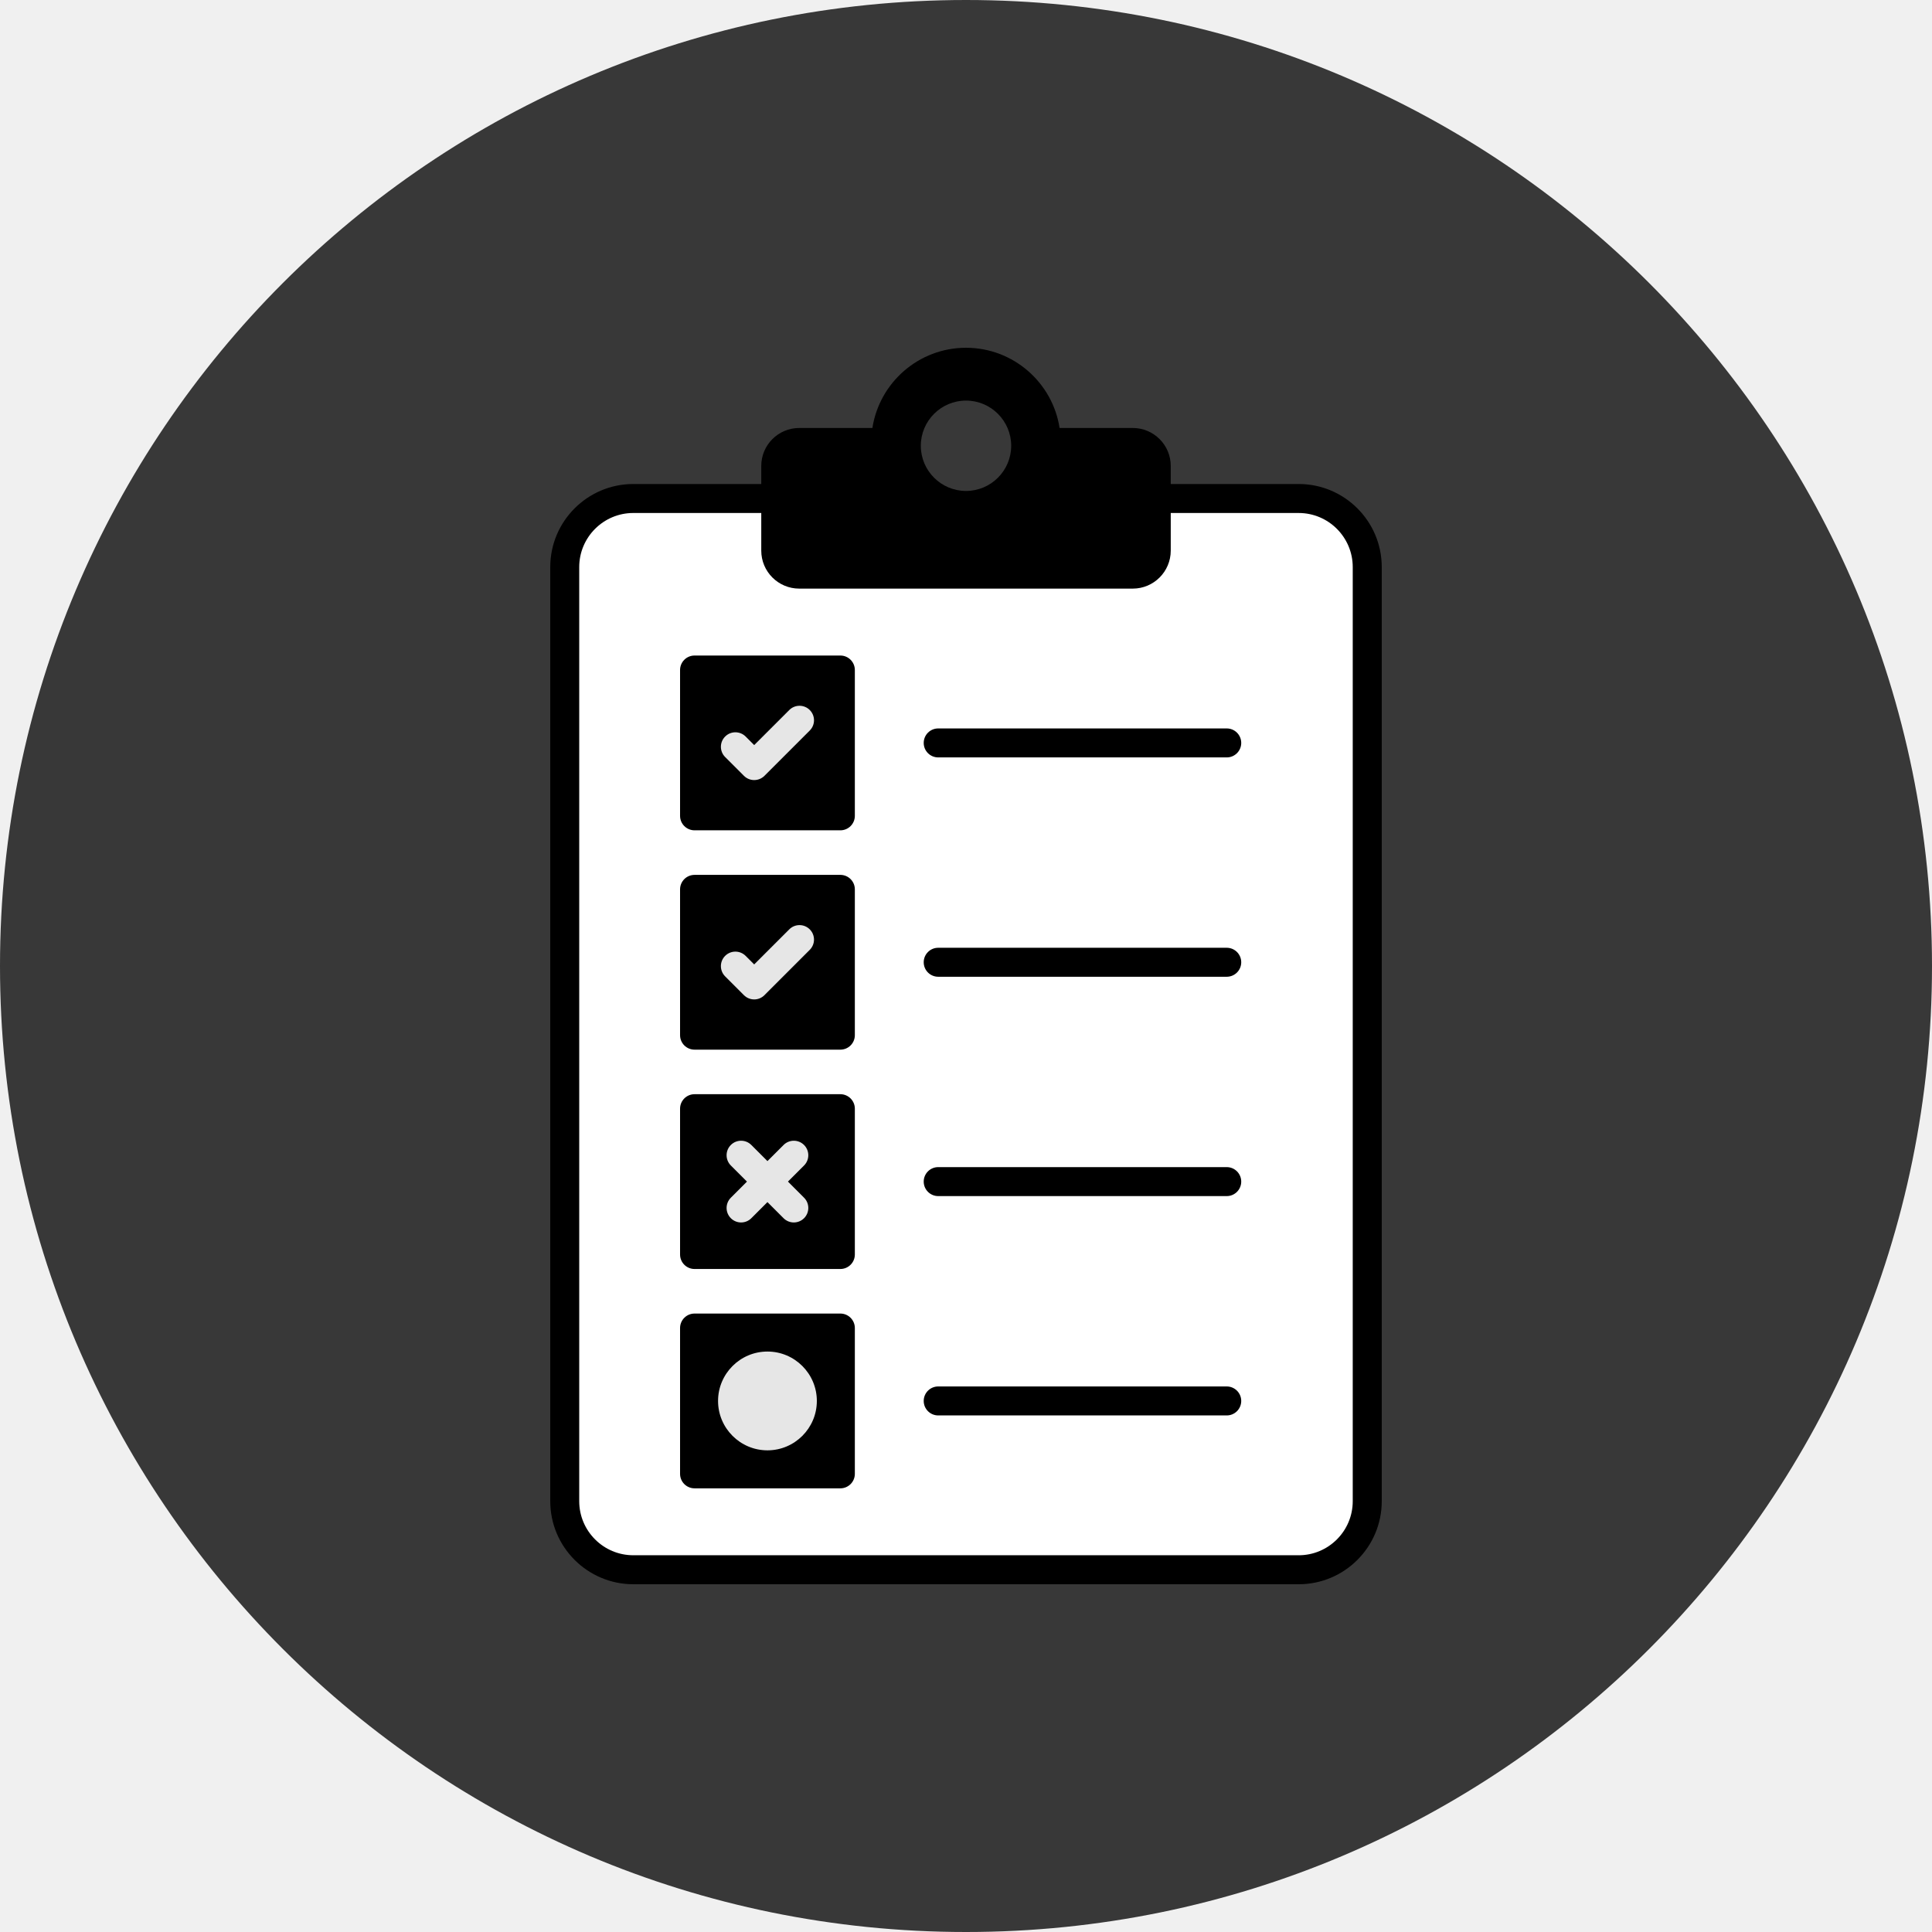
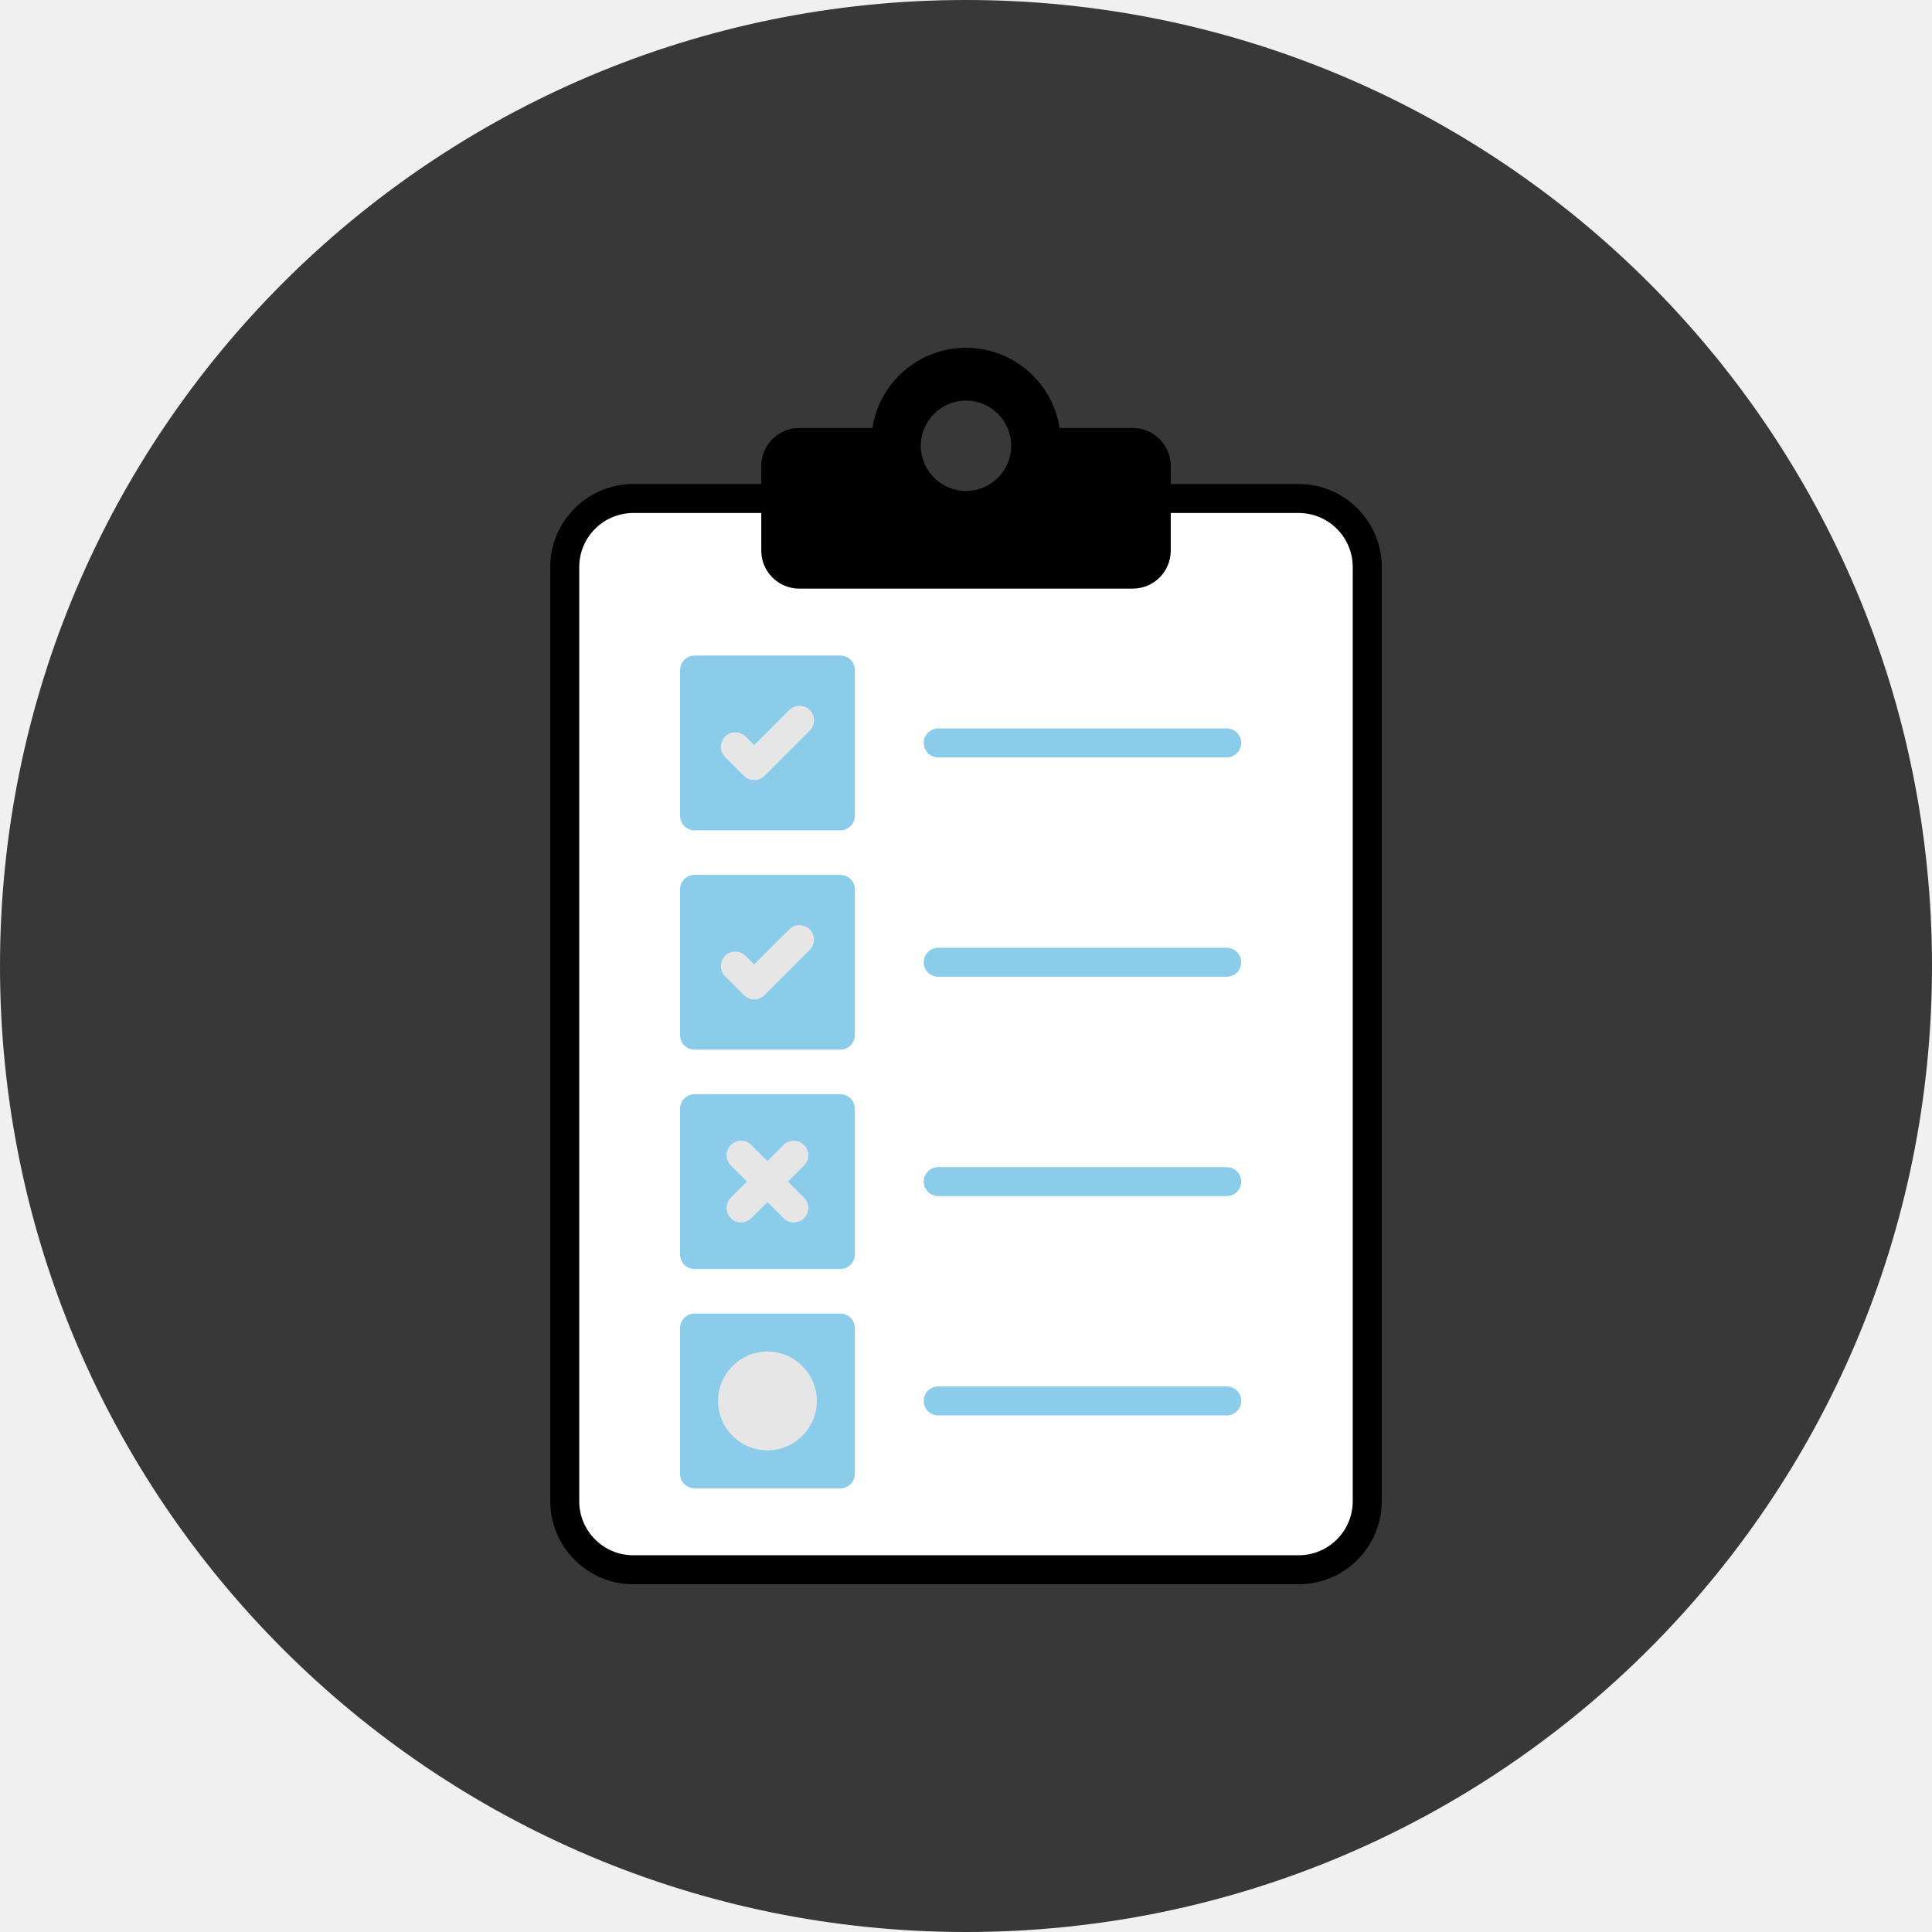
- <svg xmlns="http://www.w3.org/2000/svg" xml:space="preserve" width="2.667in" height="2.667in" version="1.1" style="shape-rendering:geometricPrecision; text-rendering:geometricPrecision; image-rendering:optimizeQuality; fill-rule:evenodd; clip-rule:evenodd" viewBox="0 0 2666.66 2666.66">
+ <svg xmlns="http://www.w3.org/2000/svg" width="255.999" height="255.999" viewBox="0 0 2666.66 2666.66" shape-rendering="geometricPrecision" text-rendering="geometricPrecision" image-rendering="optimizeQuality" fill-rule="evenodd" clip-rule="evenodd">
  <defs>
-     <style type="text/css">
-    
-     .fil4 {fill:#8CCCEB}
-     .fil1 {fill:#B05F3B}
-     .fil2 {fill:#D6E3FF}
-     .fil0 {fill:#FF9AA2}
-     .fil3 {fill:#FFB800}
-     .fil5 {fill:white}
-    
-   </style>
+     <style>.fil4{fill:#8ccceb}</style>
  </defs>
  <g id="Layer_x0020_1">
-     <circle class="fil0" cx="1333.33" cy="1333.33" r="1333.33" id="id_101" style="fill: rgb(56, 56, 56);" />
+     <circle cx="1333.33" cy="1333.33" r="1333.33" id="id_101" fill="#383838" />
    <g id="_2151358357920">
-       <path class="fil1" d="M1792.55 2186.66l-918.44 0c-63.2,0 -114.62,-51.41 -114.62,-114.62l0 -1289.35c0,-63.21 51.42,-114.63 114.62,-114.63l196.63 0c10.19,0 18.61,7.63 19.84,17.49l485.5 0c1.24,-9.85 9.67,-17.49 19.84,-17.49l196.62 0c63.21,0 114.63,51.42 114.63,114.63l0 1289.35c0,63.21 -51.42,114.63 -114.63,114.63z" id="id_102" style="fill: rgb(0, 0, 0);" />
-       <path class="fil2" d="M1090.3 692.22c-1.92,9.05 -9.95,15.84 -19.57,15.84l-196.63 0c-41.15,0 -74.62,33.47 -74.62,74.63l0 1289.35c0,41.15 33.47,74.61 74.62,74.61l918.42 0.01c41.16,0 74.61,-33.46 74.61,-74.61l0 -1289.35c0,-41.15 -33.46,-74.63 -74.61,-74.63l-196.61 0c-9.61,0 -17.65,-6.8 -19.57,-15.84l-486.06 0z" id="id_103" style="fill: rgb(255, 255, 255);" />
-       <path class="fil3" d="M1563.56 812.43l-460.46 0c-28.88,0 -52.36,-23.48 -52.36,-52.37l0 -116.97c0,-28.88 23.48,-52.36 52.36,-52.36l101.04 0c9.65,-62.62 63.9,-110.72 129.18,-110.72 65.28,0 119.53,48.1 129.18,110.72l101.06 0c28.87,0 52.37,23.48 52.37,52.36l0 116.97c0,28.87 -23.48,52.37 -52.36,52.37zm-230.23 -134.79c-34.39,0 -62.37,-27.97 -62.37,-62.36 0,-34.39 27.98,-62.37 62.37,-62.37 34.39,0 62.37,27.98 62.37,62.37 0,34.39 -27.98,62.36 -62.37,62.36z" id="id_104" style="fill: rgb(0, 0, 0);" />
-       <g>
-         <path class="fil4" d="M1693.24 1045.43l-398.28 0c-11.04,0 -20,-8.96 -20,-20 0,-11.04 8.96,-20 20,-20l398.26 0c11.04,0 20,8.96 20,20 0,11.04 -8.96,20 -19.99,20z" id="id_105" style="fill: rgb(0, 0, 0);" />
-         <path class="fil4" d="M1693.24 1348.17l-398.28 0c-11.04,0 -20,-8.96 -20,-20 0,-11.04 8.96,-20 20,-20l398.26 0c11.04,0 20,8.96 20,20 0,11.04 -8.96,20 -19.99,20z" id="id_106" style="fill: rgb(0, 0, 0);" />
-         <path class="fil4" d="M1693.24 1650.92l-398.28 0c-11.04,0 -20,-8.97 -20,-20 0,-11.03 8.96,-20 20,-20l398.26 0c11.04,0 20,8.97 20,20 0,11.03 -8.96,20 -19.99,20z" id="id_107" style="fill: rgb(0, 0, 0);" />
-         <path class="fil4" d="M1693.24 1953.66l-398.28 0c-11.04,0 -20,-8.97 -20,-20 0,-11.03 8.96,-20 20,-20l398.26 0c11.04,0 20,8.97 20,20 0,11.03 -8.96,20 -19.99,20z" id="id_108" style="fill: rgb(0, 0, 0);" />
-       </g>
-       <path class="fil4" d="M1159.91 1146.05l-201.25 0c-11.04,0 -20,-8.96 -20,-20l0 -201.25c0,-11.04 8.96,-20 20,-20l201.25 0c11.04,0 20,8.96 20,20l0 201.25c0,11.04 -8.94,20 -20,20z" id="id_109" style="fill: rgb(0, 0, 0);" />
-       <path class="fil4" d="M1159.91 1448.8l-201.25 0c-11.04,0 -20,-8.97 -20,-20l0 -201.24c0,-11.04 8.96,-20 20,-20l201.25 -0.01c11.04,0 20,8.96 20,20l0 201.25c0,11.04 -8.94,20 -20,20z" id="id_110" style="fill: rgb(0, 0, 0);" />
-       <path class="fil4" d="M1159.91 1751.54l-201.25 0c-11.04,0 -20,-8.97 -20,-20l0 -201.26c0,-11.04 8.96,-20 20,-20l201.25 0c11.04,0 20,8.97 20,20l0 201.25c0,11.04 -8.94,20.01 -20,20.01z" id="id_111" style="fill: rgb(0, 0, 0);" />
-       <path class="fil4" d="M1159.91 2054.29l-201.25 0c-11.04,0 -20,-8.97 -20,-20l0 -201.25c0,-11.04 8.96,-20 20,-20l201.25 0c11.04,0 20,8.97 20,20l0 201.25c0,11.03 -8.94,20 -20,20z" id="id_112" style="fill: rgb(0, 0, 0);" />
-       <path class="fil5" d="M1040.97 1076.69c-5.13,0 -10.24,-1.96 -14.14,-5.85l-25.94 -25.94c-7.82,-7.82 -7.82,-20.47 0,-28.29 7.82,-7.82 20.47,-7.81 28.29,0l11.81 11.8 48.41 -48.39c7.82,-7.82 20.49,-7.82 28.28,0 7.82,7.82 7.82,20.47 0,28.28l-62.54 62.53c-3.93,3.9 -9.04,5.86 -14.16,5.86zm18.31 925.15c-37.59,0 -68.18,-30.58 -68.18,-68.18 0,-37.59 30.58,-68.18 68.18,-68.18 37.6,0 68.18,30.58 68.18,68.18 0,37.59 -30.58,68.18 -68.18,68.18zm36.39 -314.53c-5.12,0 -10.24,-1.96 -14.14,-5.86l-22.25 -22.25 -22.25 22.25c-3.91,3.91 -9.02,5.86 -14.14,5.86 -5.13,0 -10.24,-1.96 -14.14,-5.86 -7.82,-7.82 -7.82,-20.49 0,-28.3l22.24 -22.24 -22.24 -22.24c-7.82,-7.82 -7.82,-20.49 0,-28.3 7.82,-7.81 20.49,-7.82 28.28,0l22.25 22.25 22.25 -22.25c7.81,-7.82 20.47,-7.82 28.28,0 7.81,7.82 7.82,20.49 0,28.3l-22.24 22.24 22.24 22.24c7.82,7.82 7.82,20.49 0,28.3 -3.92,3.91 -9.04,5.86 -14.14,5.86zm-54.7 -307.85l0 0c-5.31,0 -10.41,-2.11 -14.15,-5.86l-25.94 -25.96c-7.81,-7.82 -7.81,-20.47 0,-28.29 7.82,-7.81 20.47,-7.81 28.29,0l11.81 11.8 48.41 -48.4c7.8,-7.82 20.47,-7.82 28.28,0 7.82,7.8 7.82,20.47 0,28.28l-62.54 62.56c-3.75,3.77 -8.84,5.88 -14.15,5.88z" id="id_113" style="fill: rgb(230, 230, 230);" />
+       <path d="M1792.55 2186.66H874.11c-63.2 0-114.62-51.41-114.62-114.62V782.69c0-63.21 51.42-114.63 114.62-114.63h196.63c10.19 0 18.61 7.63 19.84 17.49h485.5c1.24-9.85 9.67-17.49 19.84-17.49h196.62c63.21 0 114.63 51.42 114.63 114.63v1289.35c0 63.21-51.42 114.63-114.63 114.63z" id="id_102" fill="#000" />
+       <path d="M1090.3 692.22c-1.92 9.05-9.95 15.84-19.57 15.84H874.1c-41.15 0-74.62 33.47-74.62 74.63v1289.35c0 41.15 33.47 74.61 74.62 74.61l918.42.01c41.16 0 74.61-33.46 74.61-74.61V782.7c0-41.15-33.46-74.63-74.61-74.63h-196.61c-9.61 0-17.65-6.8-19.57-15.84h-486.06z" id="id_103" fill="#fff" />
+       <path d="M1563.56 812.43H1103.1c-28.88 0-52.36-23.48-52.36-52.37V643.09c0-28.88 23.48-52.36 52.36-52.36h101.04c9.65-62.62 63.9-110.72 129.18-110.72s119.53 48.1 129.18 110.72h101.06c28.87 0 52.37 23.48 52.37 52.36v116.97c0 28.87-23.48 52.37-52.36 52.37zm-230.23-134.79c-34.39 0-62.37-27.97-62.37-62.36s27.98-62.37 62.37-62.37 62.37 27.98 62.37 62.37-27.98 62.36-62.37 62.36z" id="id_104" fill="#000" />
+       <path class="fil4" d="M1693.24 1045.43h-398.28c-11.04 0-20-8.96-20-20s8.96-20 20-20h398.26c11.04 0 20 8.96 20 20s-8.96 20-19.99 20z" id="id_105" fill="#000" />
+       <path class="fil4" d="M1693.24 1348.17h-398.28c-11.04 0-20-8.96-20-20s8.96-20 20-20h398.26c11.04 0 20 8.96 20 20s-8.96 20-19.99 20z" id="id_106" fill="#000" />
+       <path class="fil4" d="M1693.24 1650.92h-398.28c-11.04 0-20-8.97-20-20s8.96-20 20-20h398.26c11.04 0 20 8.97 20 20s-8.96 20-19.99 20z" id="id_107" fill="#000" />
+       <path class="fil4" d="M1693.24 1953.66h-398.28c-11.04 0-20-8.97-20-20s8.96-20 20-20h398.26c11.04 0 20 8.97 20 20s-8.96 20-19.99 20z" id="id_108" fill="#000" />
+       <path class="fil4" d="M1159.91 1146.05H958.66c-11.04 0-20-8.96-20-20V924.8c0-11.04 8.96-20 20-20h201.25c11.04 0 20 8.96 20 20v201.25c0 11.04-8.94 20-20 20z" id="id_109" fill="#000" />
+       <path class="fil4" d="M1159.91 1448.8H958.66c-11.04 0-20-8.97-20-20v-201.24c0-11.04 8.96-20 20-20l201.25-.01c11.04 0 20 8.96 20 20v201.25c0 11.04-8.94 20-20 20z" id="id_110" fill="#000" />
+       <path class="fil4" d="M1159.91 1751.54H958.66c-11.04 0-20-8.97-20-20v-201.26c0-11.04 8.96-20 20-20h201.25c11.04 0 20 8.97 20 20v201.25c0 11.04-8.94 20.01-20 20.01z" id="id_111" fill="#000" />
+       <path class="fil4" d="M1159.91 2054.29H958.66c-11.04 0-20-8.97-20-20v-201.25c0-11.04 8.96-20 20-20h201.25c11.04 0 20 8.97 20 20v201.25c0 11.03-8.94 20-20 20z" id="id_112" fill="#000" />
+       <path d="M1040.97 1076.69a19.96 19.96 0 01-14.14-5.85l-25.94-25.94c-7.82-7.82-7.82-20.47 0-28.29s20.47-7.81 28.29 0l11.81 11.8 48.41-48.39c7.82-7.82 20.49-7.82 28.28 0 7.82 7.82 7.82 20.47 0 28.28l-62.54 62.53c-3.93 3.9-9.04 5.86-14.16 5.86zm18.31 925.15c-37.59 0-68.18-30.58-68.18-68.18 0-37.59 30.58-68.18 68.18-68.18 37.6 0 68.18 30.58 68.18 68.18 0 37.59-30.58 68.18-68.18 68.18zm36.39-314.53c-5.12 0-10.24-1.96-14.14-5.86l-22.25-22.25-22.25 22.25a19.92 19.92 0 01-14.14 5.86c-5.13 0-10.24-1.96-14.14-5.86-7.82-7.82-7.82-20.49 0-28.3l22.24-22.24-22.24-22.24c-7.82-7.82-7.82-20.49 0-28.3 7.82-7.81 20.49-7.82 28.28 0l22.25 22.25 22.25-22.25c7.81-7.82 20.47-7.82 28.28 0 7.81 7.82 7.82 20.49 0 28.3l-22.24 22.24 22.24 22.24c7.82 7.82 7.82 20.49 0 28.3a19.971 19.971 0 01-14.14 5.86zm-54.7-307.85c-5.31 0-10.41-2.11-14.15-5.86l-25.94-25.96c-7.81-7.82-7.81-20.47 0-28.29 7.82-7.81 20.47-7.81 28.29 0l11.81 11.8 48.41-48.4c7.8-7.82 20.47-7.82 28.28 0 7.82 7.8 7.82 20.47 0 28.28l-62.54 62.56a19.948 19.948 0 01-14.15 5.88z" id="id_113" fill="#e6e6e6" />
    </g>
  </g>
</svg>
